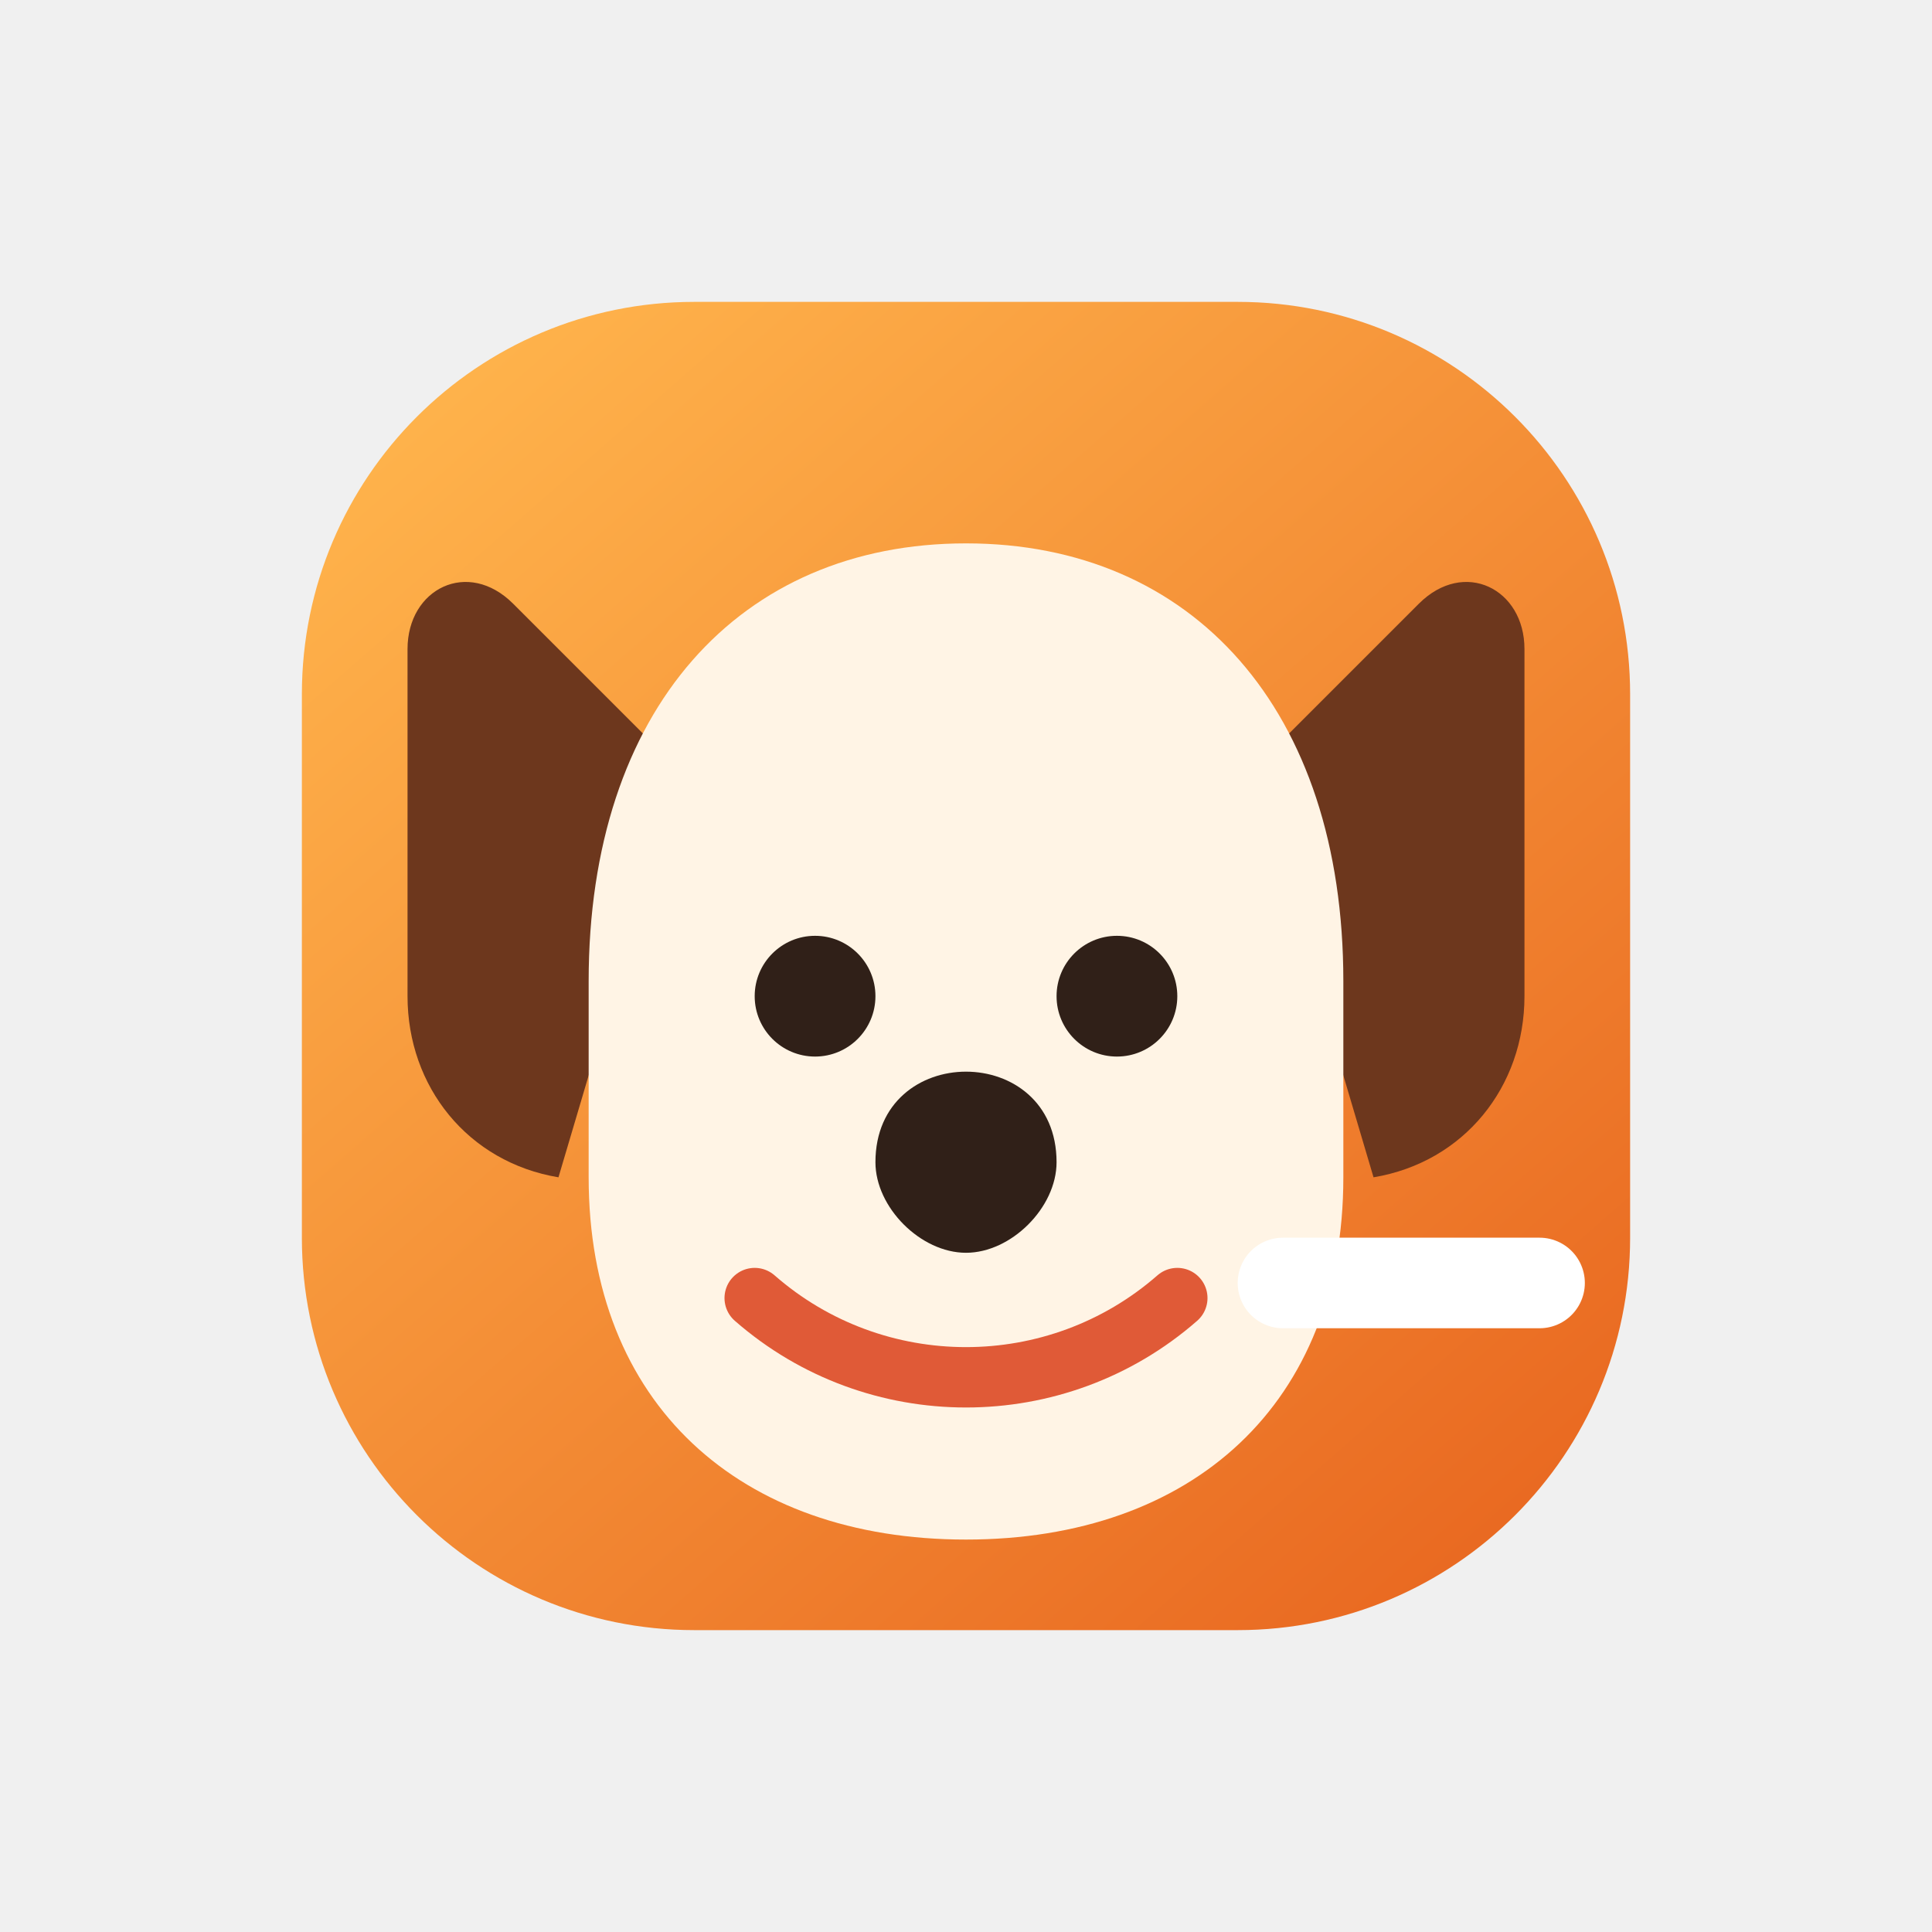
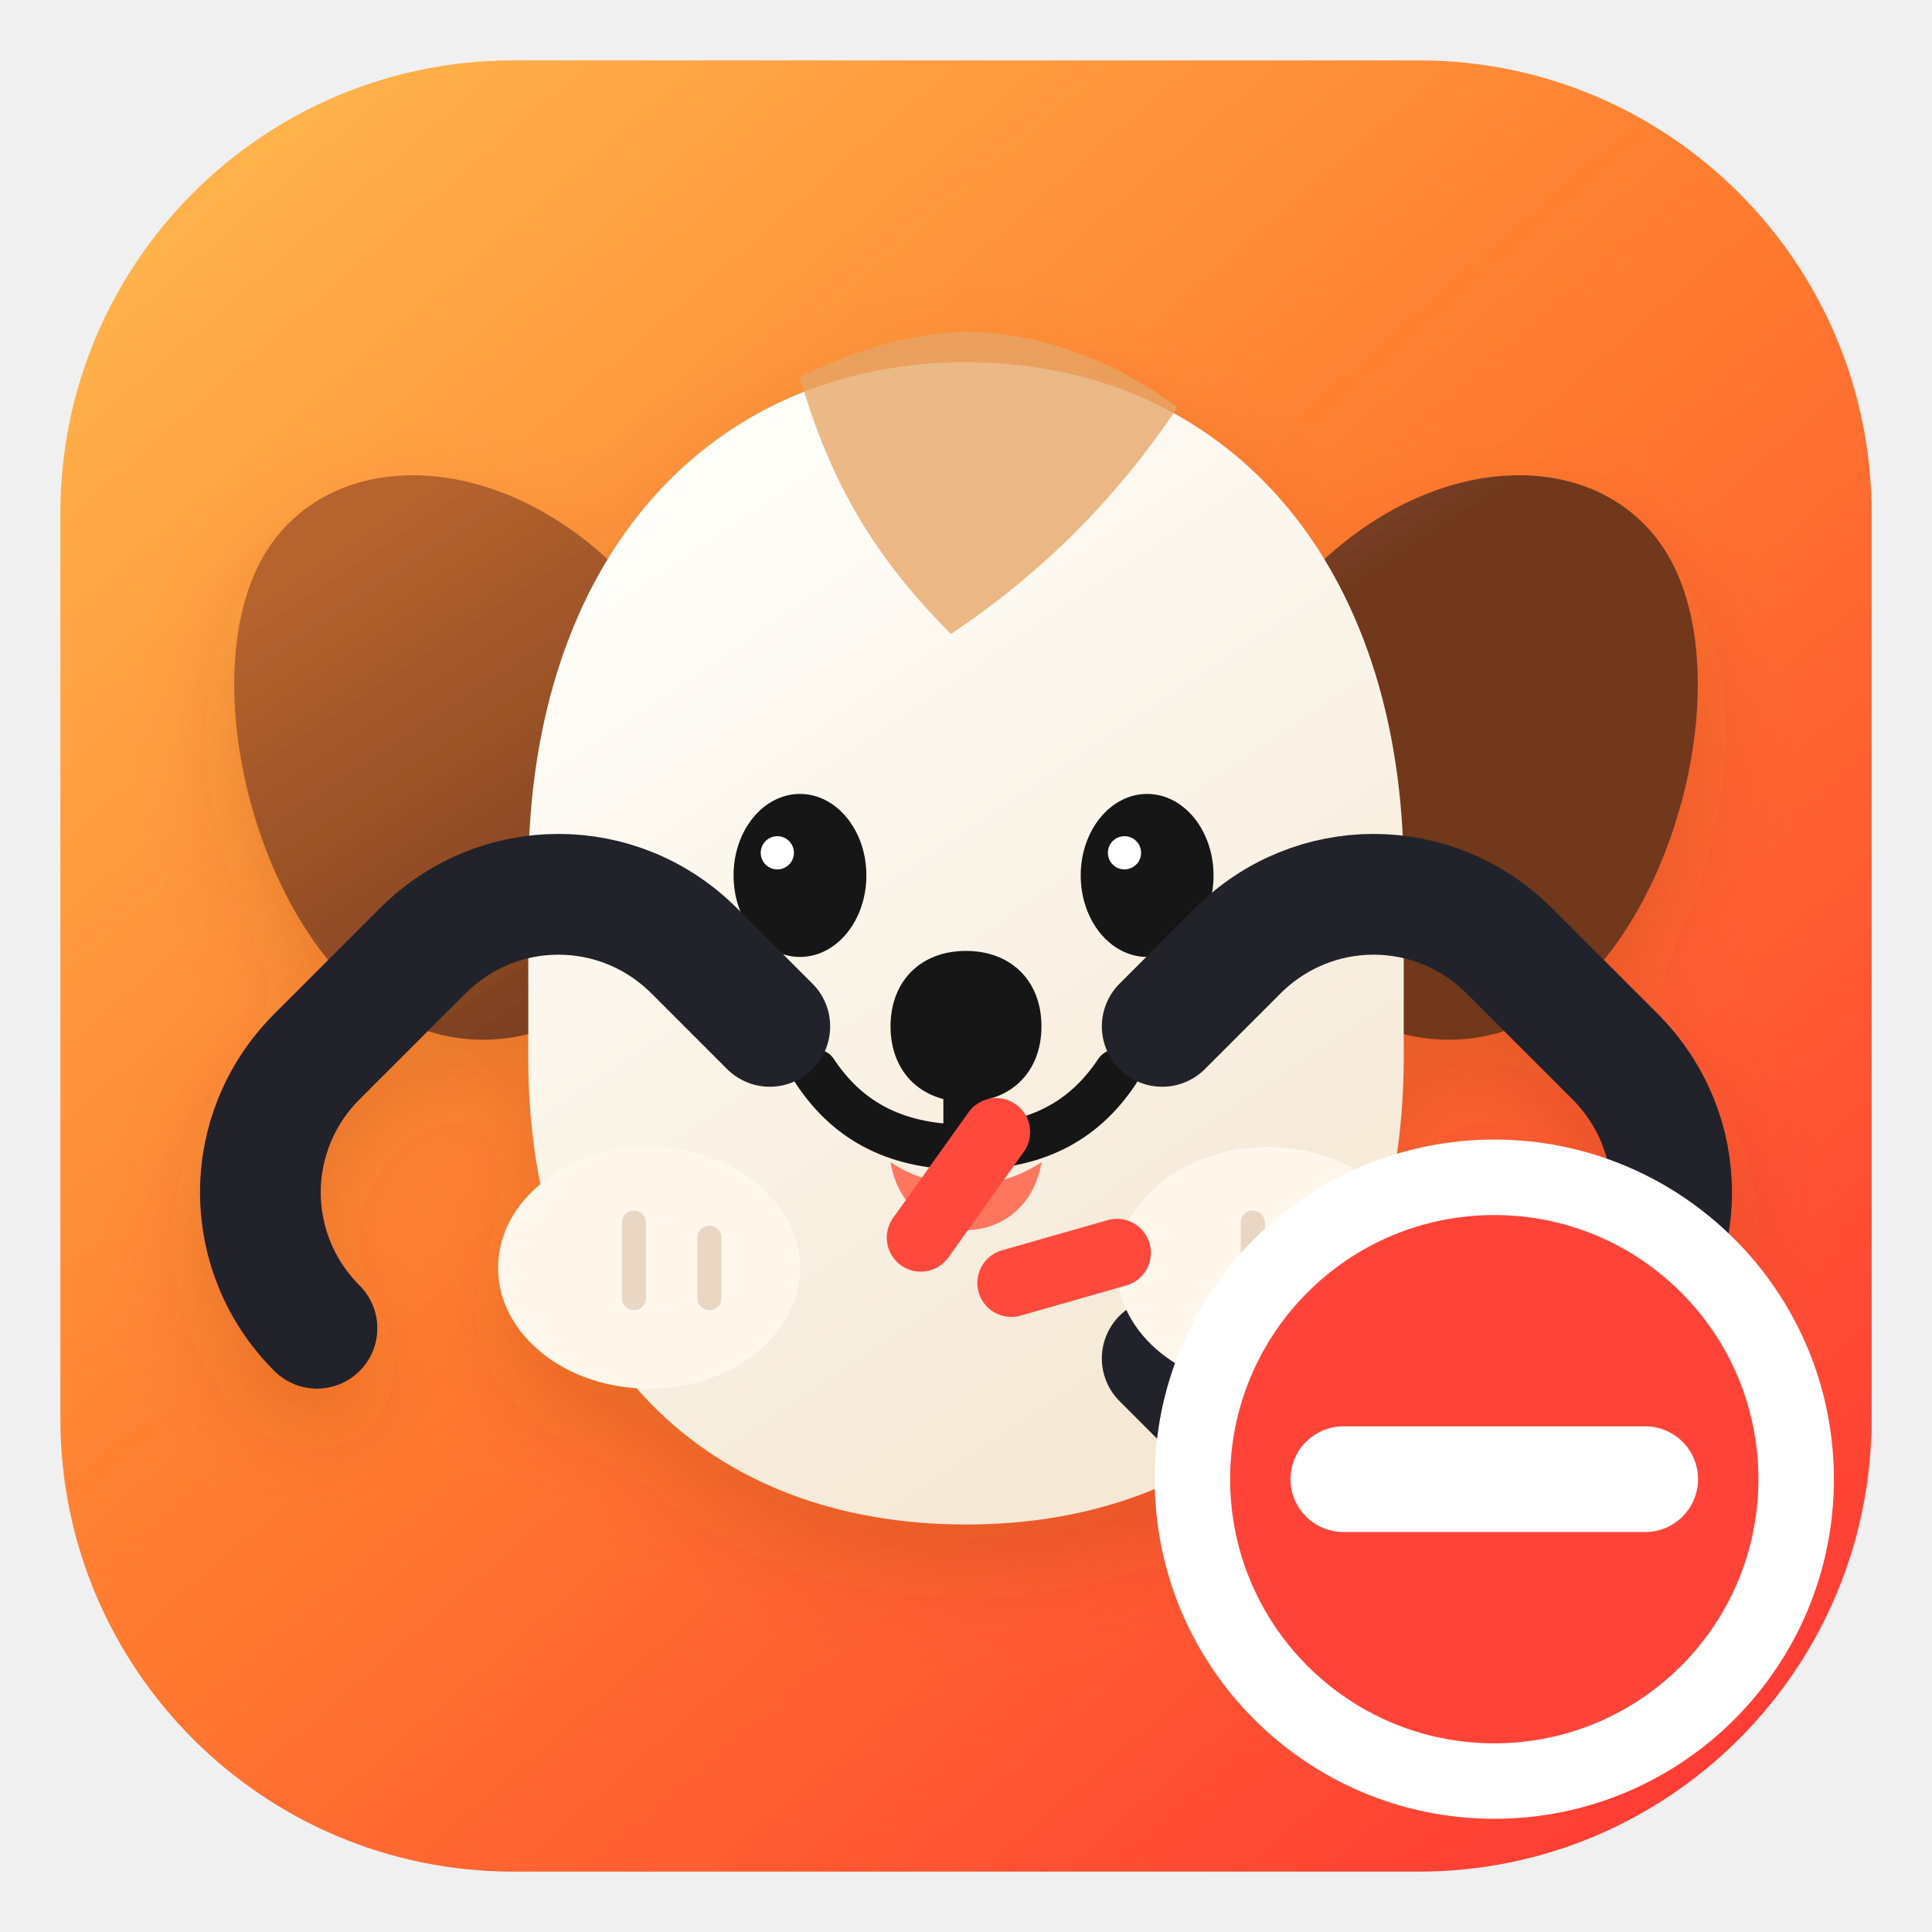
- <svg xmlns="http://www.w3.org/2000/svg" viewBox="0 0 128 128">
+ <svg xmlns="http://www.w3.org/2000/svg" viewBox="0 0 128 128" role="img" aria-label="取关狗">
  <defs>
-     <linearGradient id="bg" x1="12" y1="8" x2="82" y2="88" gradientUnits="userSpaceOnUse">
-       <stop stop-color="#FFB44C" />
-       <stop offset="1" stop-color="#E96921" />
+     <linearGradient id="bg" x1="18" y1="10" x2="112" y2="118" gradientUnits="userSpaceOnUse">
+       <stop stop-color="#FFB14A" />
+       <stop offset="0.48" stop-color="#FF7A2F" />
+       <stop offset="1" stop-color="#FF3D35" />
    </linearGradient>
+     <linearGradient id="head" x1="44" y1="36" x2="81" y2="91" gradientUnits="userSpaceOnUse">
+       <stop stop-color="#FFFDF8" />
+       <stop offset="1" stop-color="#F5E8D5" />
+     </linearGradient>
+     <linearGradient id="ear" x1="23" y1="36" x2="45" y2="69" gradientUnits="userSpaceOnUse">
+       <stop stop-color="#B6632E" />
+       <stop offset="1" stop-color="#71391F" />
+     </linearGradient>
+     <filter id="shadow" x="-20%" y="-20%" width="140%" height="150%">
+       <feDropShadow dx="0" dy="3" stdDeviation="3" flood-color="#8E321D" flood-opacity="0.2" />
+     </filter>
  </defs>
-   <g transform="translate(16 16)">
-     <rect x="4" y="4" width="88" height="88" rx="26" fill="url(#bg)" />
-     <path d="M29 35 18 24c-3-3-7-1-7 3v23c0 6 4 11 10 12l8-27Z" fill="#6D371D" />
-     <path d="m67 35 11-11c3-3 7-1 7 3v23c0 6-4 11-10 12l-8-27Z" fill="#6D371D" />
-     <path d="M23 49c0-18 10-29 25-29s25 11 25 29v13c0 15-10 24-25 24S23 77 23 62V49Z" fill="#FFF4E5" />
-     <circle cx="38" cy="50" r="4" fill="#302018" />
-     <circle cx="58" cy="50" r="4" fill="#302018" />
-     <path d="M42 61c0-4 3-6 6-6s6 2 6 6c0 3-3 6-6 6s-6-3-6-6Z" fill="#302018" />
-     <path d="M34 70c8 7 20 7 28 0" fill="none" stroke="#E05A37" stroke-width="4" stroke-linecap="round" />
-     <path d="M69 69h17" stroke="#FFF" stroke-width="6" stroke-linecap="round" />
+   <rect x="4" y="4" width="120" height="120" rx="30" fill="url(#bg)" />
+   <g filter="url(#shadow)">
+     <path d="M43 40c-8-10-20-11-25-4-5 7-2 22 5 29 5 5 12 5 17 1 5-5 7-18 3-26Z" fill="url(#ear)" />
+     <path d="M85 40c8-10 20-11 25-4 5 7 2 22-5 29-5 5-12 5-17 1-5-5-7-18-3-26Z" fill="url(#ear)" />
+     <path d="M35 58c0-21 12-34 29-34s29 13 29 34v12c0 20-12 31-29 31S35 90 35 70V58Z" fill="url(#head)" />
+     <path d="M53 25c4-2 8-3 11-3 5 0 10 2 14 5-4 6-9 11-15 15-5-5-8-10-10-17Z" fill="#E5A566" opacity=".78" />
+     <ellipse cx="53" cy="58" rx="4.4" ry="5.4" fill="#171717" />
+     <ellipse cx="76" cy="58" rx="4.4" ry="5.4" fill="#171717" />
+     <circle cx="51.5" cy="56.5" r="1.1" fill="#FFF" />
+     <circle cx="74.5" cy="56.5" r="1.1" fill="#FFF" />
+     <path d="M59 68c0-3 2-5 5-5s5 2 5 5c0 3-2 5-5 5s-5-2-5-5Z" fill="#171717" />
+     <path d="M64 72v4" stroke="#171717" stroke-width="3" stroke-linecap="round" />
+     <path d="M64 76c-5 0-8-2-10-5M64 76c5 0 8-2 10-5" fill="none" stroke="#171717" stroke-width="3" stroke-linecap="round" />
+     <path d="M59 77c1 6 9 6 10 0-3 2-7 2-10 0Z" fill="#FF765E" />
+     <path d="M21 88c-5-5-5-13 0-18l7-7c5-5 13-5 18 0l5 5" fill="none" stroke="#20242B" stroke-width="8" stroke-linecap="round" />
+     <path d="M77 68l5-5c5-5 13-5 18 0l7 7c5 5 5 13 0 18l-7 7c-5 5-13 5-18 0l-5-5" fill="none" stroke="#20242B" stroke-width="8" stroke-linecap="round" />
+     <ellipse cx="43" cy="84" rx="10" ry="8" fill="#FFF7EC" />
+     <ellipse cx="84" cy="84" rx="10" ry="8" fill="#FFF7EC" />
+     <path d="M42 81v5M47 82v4M83 81v5M88 82v4" stroke="#E9D7C4" stroke-width="1.6" stroke-linecap="round" />
+     <path d="M61 82l5-7M67 85l7-2" stroke="#FF4A3E" stroke-width="4.5" stroke-linecap="round" />
  </g>
+   <circle cx="99" cy="98" r="20" fill="#FF4338" stroke="#FFF" stroke-width="5" />
+   <path d="M89 98h20" stroke="#FFF" stroke-width="7" stroke-linecap="round" />
</svg>
